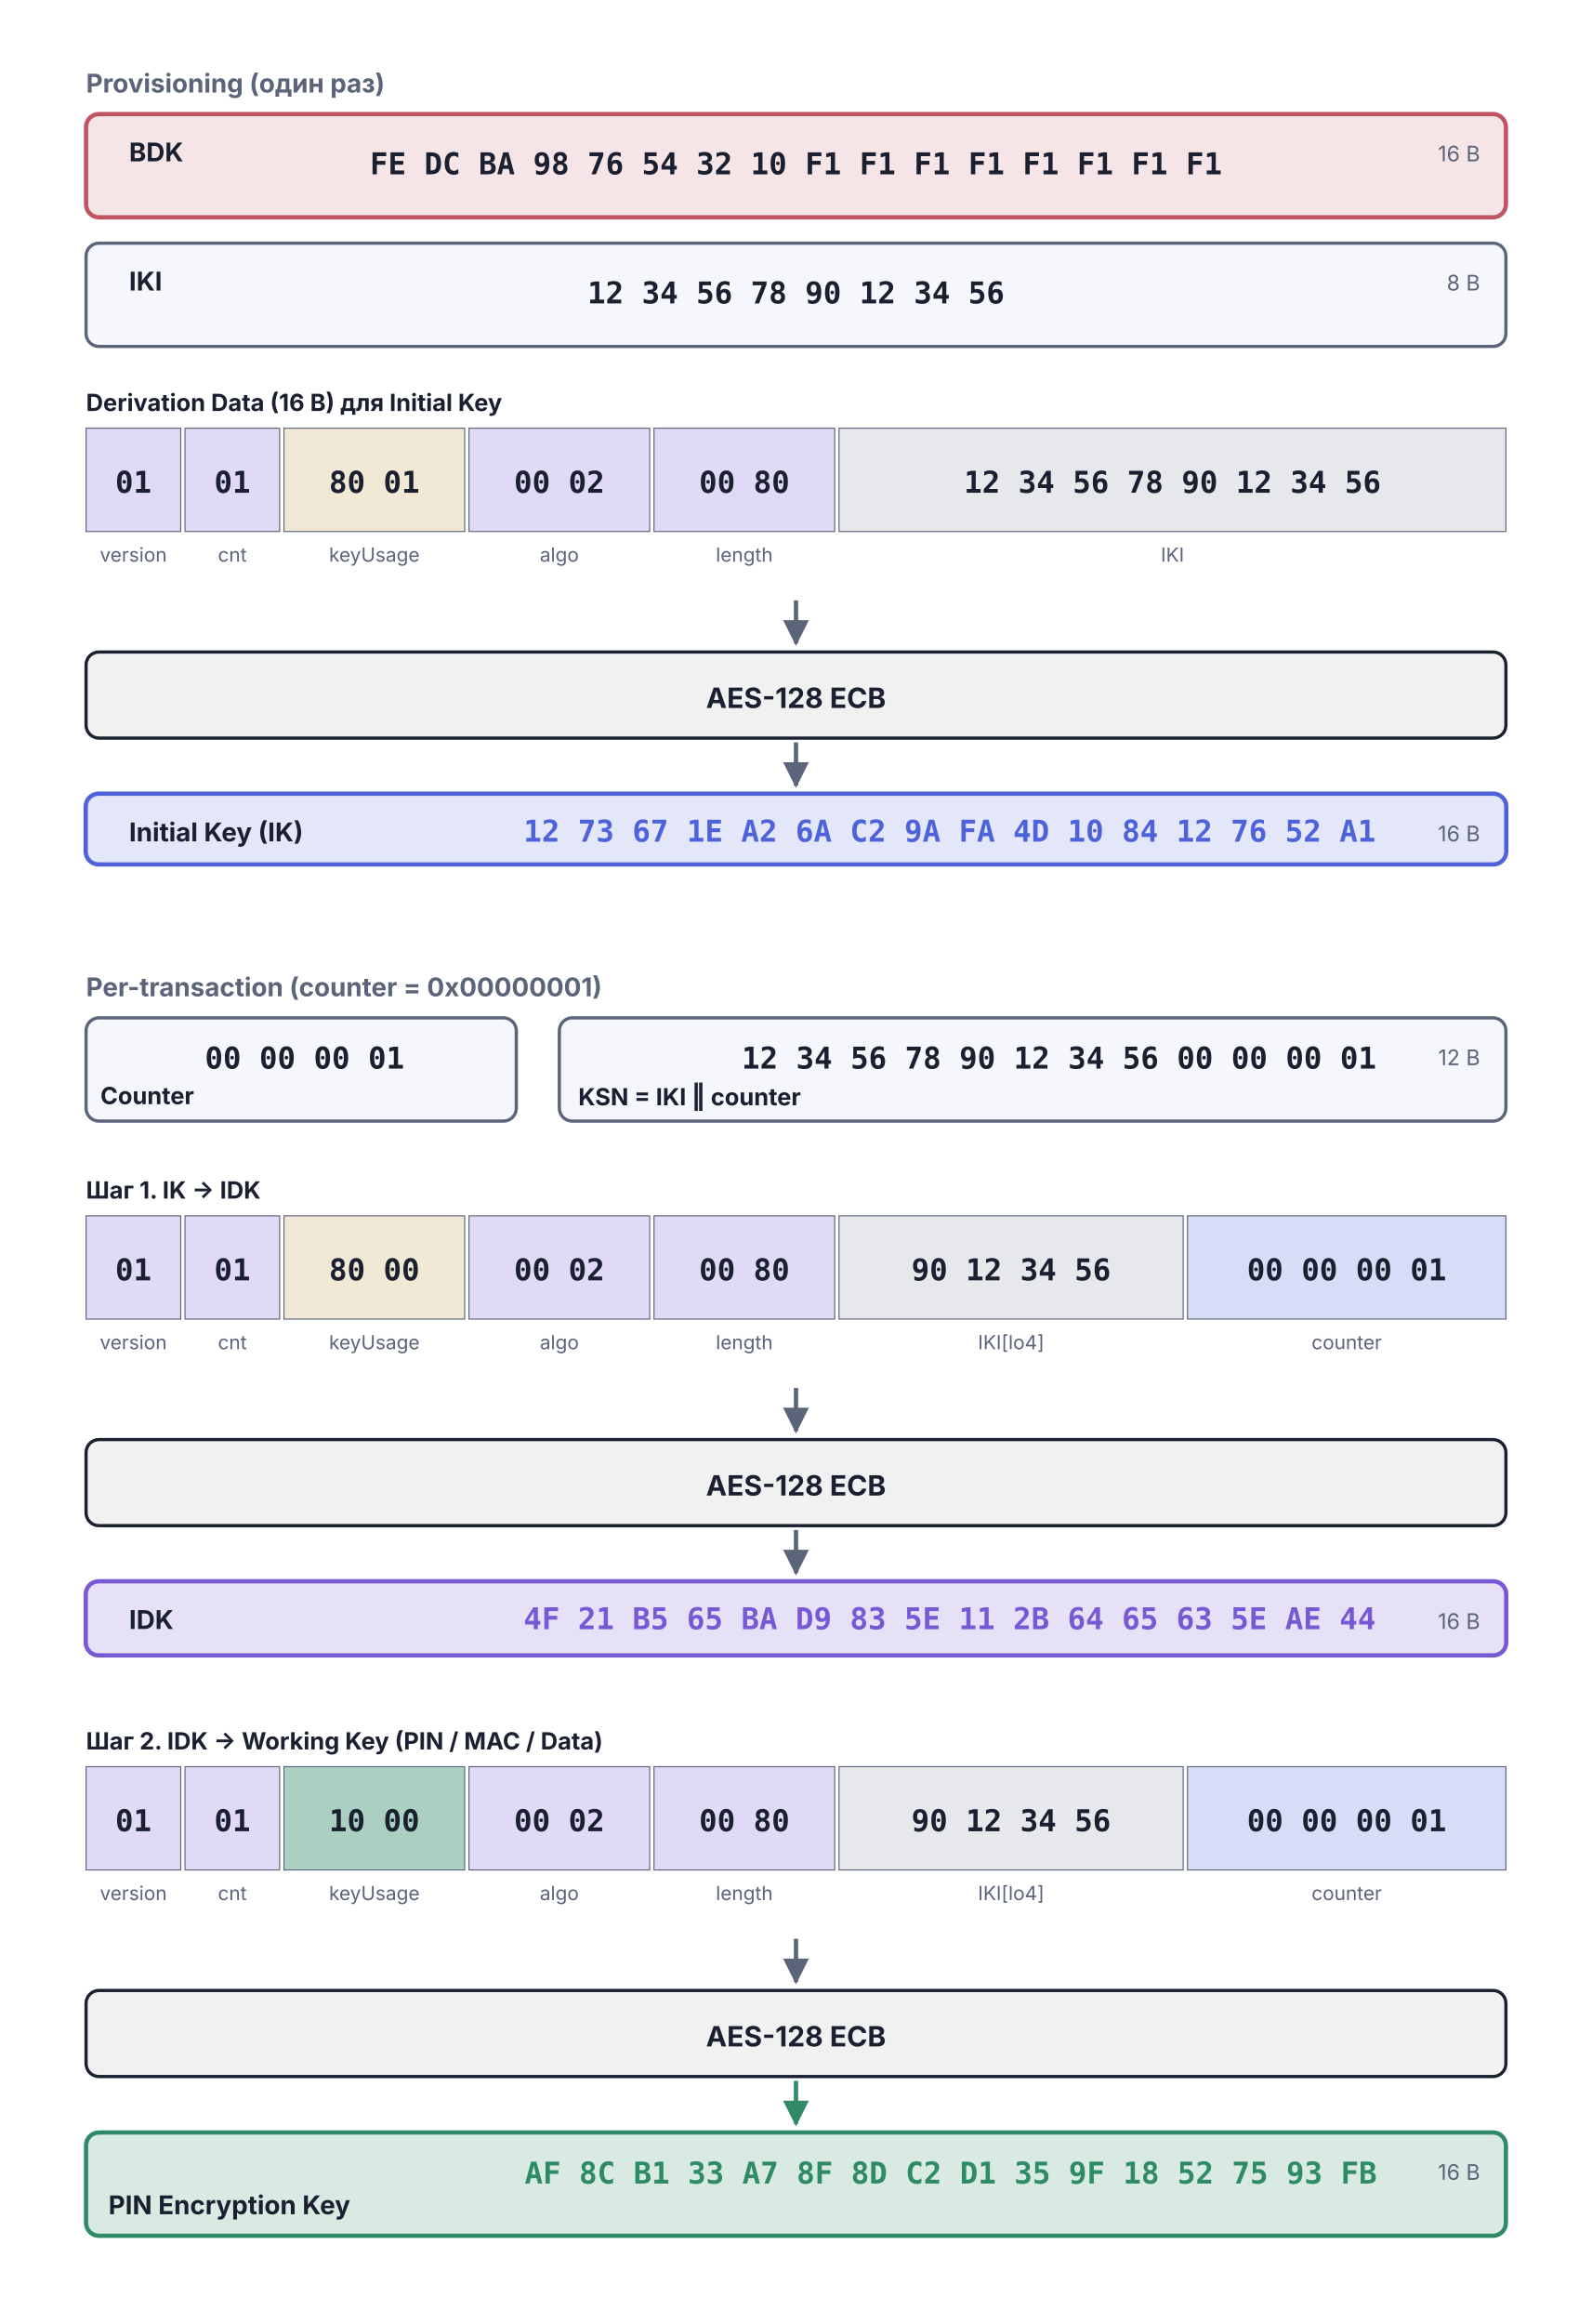
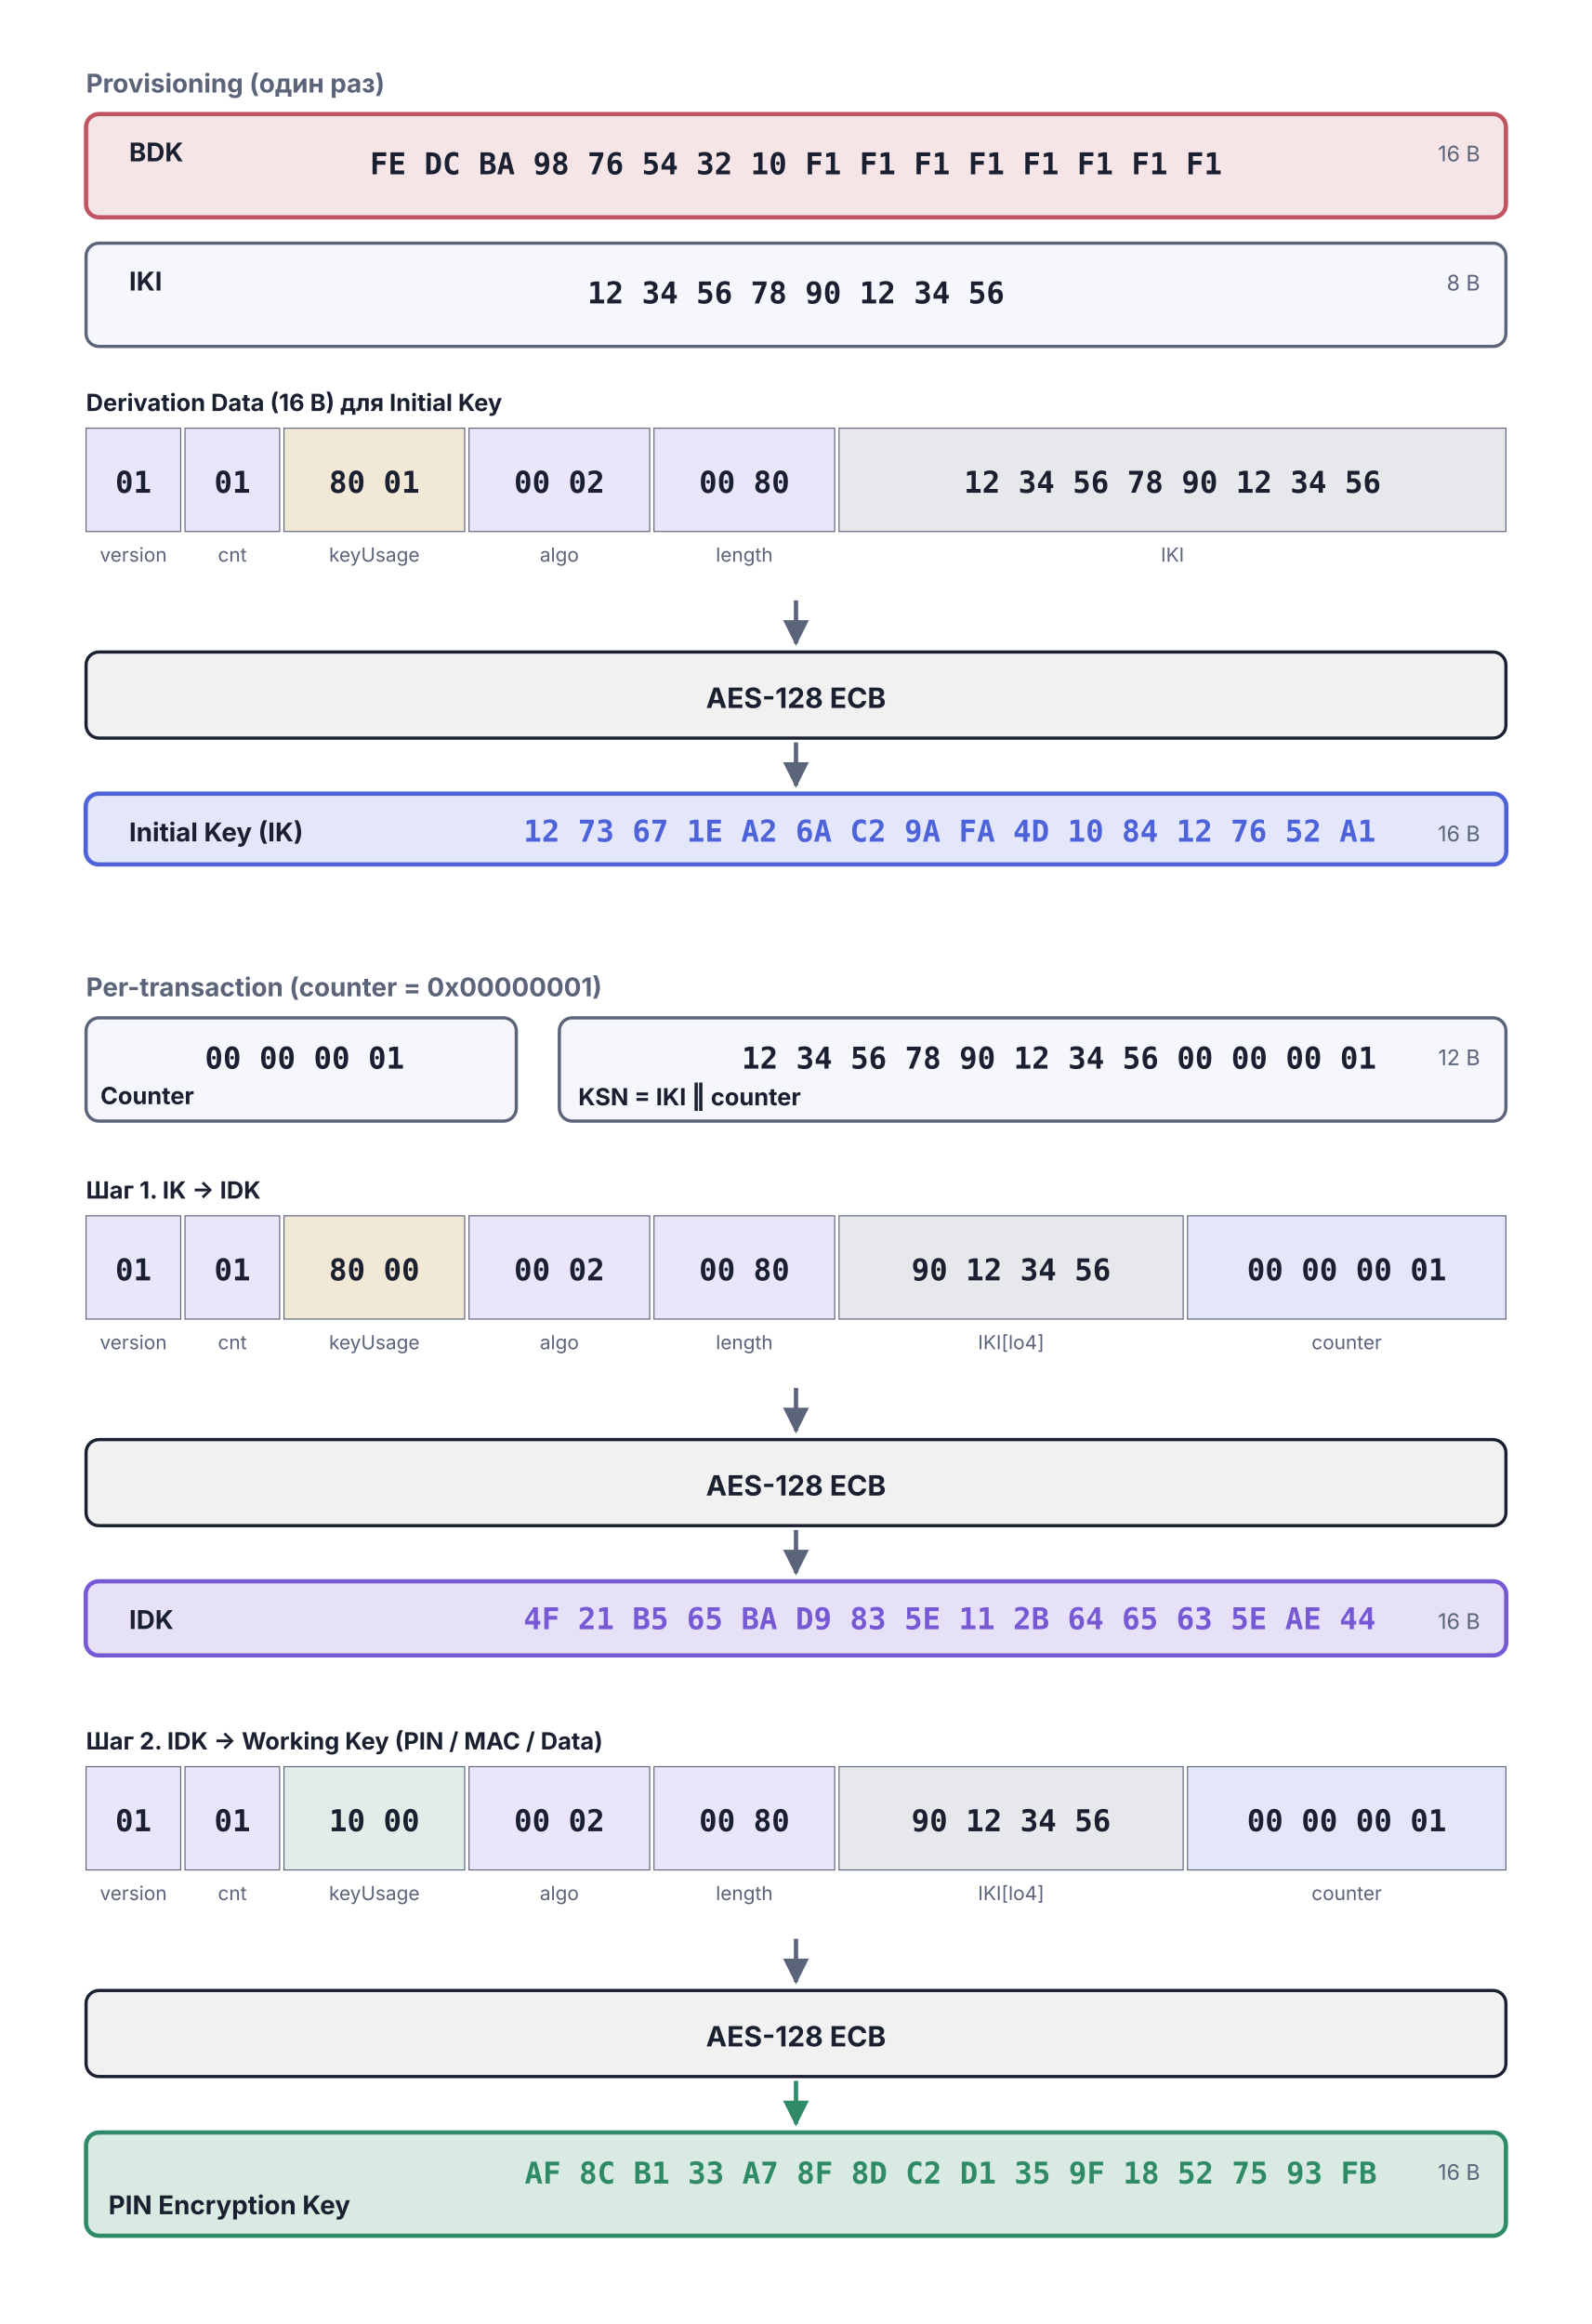
<svg xmlns="http://www.w3.org/2000/svg" viewBox="0 50 740 1030" width="740" height="1080" version="1.1" id="svg70">
  <defs id="defs2">
    <marker id="arr-Muted" viewBox="0 0 10 10" refX="9" refY="5" markerWidth="6" markerHeight="6" orient="auto">
      <path d="M0,0 L10,5 L0,10 Z" fill="#5C647A" id="path1" />
    </marker>
    <marker id="arr-Good" viewBox="0 0 10 10" refX="9" refY="5" markerWidth="6" markerHeight="6" orient="auto">
      <path d="M0,0 L10,5 L0,10 Z" fill="#2F8B67" id="path2" />
    </marker>
  </defs>
  <style id="style2">
  .mono { font-family: 'JetBrains Mono', 'SF Mono', Menlo, monospace; }
  .ui { font-family: Inter, -apple-system, BlinkMacSystemFont, 'Helvetica Neue', Arial, sans-serif; }
</style>
  <text x="40" y="68" class="ui" font-size="12" font-weight="bold" fill="#5C647A" id="text3">Provisioning (один раз)</text>
  <rect x="40" y="78" width="660" height="48" rx="6" fill="#C15462" fill-opacity="0.15" stroke="#C15462" stroke-width="2" id="rect3" />
  <text x="60" y="100" class="ui" font-size="12" font-weight="bold" fill="#1A2030" id="text4">BDK</text>
  <text x="370" y="106" text-anchor="middle" class="mono" font-size="14" font-weight="bold" fill="#1A2030" id="text5">FE DC BA 98 76 54 32 10 F1 F1 F1 F1 F1 F1 F1 F1</text>
  <text x="688" y="100" text-anchor="end" class="ui" font-size="10" fill="#5C647A" id="text6">16 B</text>
  <rect x="40" y="138" width="660" height="48" rx="6" fill="#F5F7FD" stroke="#5C647A" stroke-width="1.5" id="rect6" />
  <text x="60" y="160" class="ui" font-size="12" font-weight="bold" fill="#1A2030" id="text7">IKI</text>
  <text x="370" y="166" text-anchor="middle" class="mono" font-size="14" font-weight="bold" fill="#1A2030" id="text8">12 34 56 78 90 12 34 56</text>
  <text x="688" y="160" text-anchor="end" class="ui" font-size="10" fill="#5C647A" id="text9">8 B</text>
  <text x="40" y="216" class="ui" font-size="11" font-weight="bold" fill="#1A2030" id="text10">Derivation Data (16 B) для Initial Key</text>
-   <rect x="40" y="224" width="44" height="48" fill="#7759D6" fill-opacity="0.22" stroke="#5C647A" stroke-width="0.5" id="rect10" />
+   <rect x="40" y="224" width="44" height="48" fill="#7759D6" fill-opacity="0.15" stroke="#5C647A" stroke-width="0.5" id="rect10" />
  <text x="62" y="254" text-anchor="middle" class="mono" font-size="14" font-weight="bold" fill="#1A2030" id="text11">01</text>
  <text x="62" y="286" text-anchor="middle" class="ui" font-size="9" fill="#5C647A" id="text12">version</text>
-   <rect x="86" y="224" width="44" height="48" fill="#7759D6" fill-opacity="0.22" stroke="#5C647A" stroke-width="0.5" id="rect12" />
+   <rect x="86" y="224" width="44" height="48" fill="#7759D6" fill-opacity="0.15" stroke="#5C647A" stroke-width="0.5" id="rect12" />
  <text x="108" y="254" text-anchor="middle" class="mono" font-size="14" font-weight="bold" fill="#1A2030" id="text13">01</text>
  <text x="108" y="286" text-anchor="middle" class="ui" font-size="9" fill="#5C647A" id="text14">cnt</text>
  <rect x="132" y="224" width="84" height="48" fill="#B8821C" fill-opacity="0.18" stroke="#5C647A" stroke-width="0.5" id="rect14" />
  <text x="174" y="254" text-anchor="middle" class="mono" font-size="14" font-weight="bold" fill="#1A2030" id="text15">80 01</text>
  <text x="174" y="286" text-anchor="middle" class="ui" font-size="9" fill="#5C647A" id="text16">keyUsage</text>
-   <rect x="218" y="224" width="84" height="48" fill="#7759D6" fill-opacity="0.22" stroke="#5C647A" stroke-width="0.5" id="rect16" />
+   <rect x="218" y="224" width="84" height="48" fill="#7759D6" fill-opacity="0.15" stroke="#5C647A" stroke-width="0.5" id="rect16" />
  <text x="260" y="254" text-anchor="middle" class="mono" font-size="14" font-weight="bold" fill="#1A2030" id="text17">00 02</text>
  <text x="260" y="286" text-anchor="middle" class="ui" font-size="9" fill="#5C647A" id="text18">algo</text>
-   <rect x="304" y="224" width="84" height="48" fill="#7759D6" fill-opacity="0.22" stroke="#5C647A" stroke-width="0.5" id="rect18" />
+   <rect x="304" y="224" width="84" height="48" fill="#7759D6" fill-opacity="0.15" stroke="#5C647A" stroke-width="0.5" id="rect18" />
  <text x="346" y="254" text-anchor="middle" class="mono" font-size="14" font-weight="bold" fill="#1A2030" id="text19">00 80</text>
  <text x="346" y="286" text-anchor="middle" class="ui" font-size="9" fill="#5C647A" id="text20">length</text>
  <rect x="390" y="224" width="310" height="48" fill="#5C647A" fill-opacity="0.15" stroke="#5C647A" stroke-width="0.5" id="rect20" />
  <text x="545" y="254" text-anchor="middle" class="mono" font-size="14" font-weight="bold" fill="#1A2030" id="text21">12 34 56 78 90 12 34 56</text>
  <text x="545" y="286" text-anchor="middle" class="ui" font-size="9" fill="#5C647A" id="text22">IKI</text>
  <line x1="370" y1="304" x2="370" y2="324" stroke="#5C647A" stroke-width="2" marker-end="url(#arr-Muted)" id="line22" />
  <rect x="40" y="328" width="660" height="40" rx="6" fill="#1A2030" fill-opacity="0.06" stroke="#1A2030" stroke-width="1.5" id="rect22" />
  <text x="370" y="354" text-anchor="middle" class="ui" font-size="13" font-weight="bold" fill="#1A2030" id="text23">AES-128 ECB</text>
  <line x1="370" y1="370" x2="370" y2="390" stroke="#5C647A" stroke-width="2" marker-end="url(#arr-Muted)" id="line23" />
  <rect x="39.828" y="393.828" width="660.344" height="32.885" rx="6.003" fill="#4e63d9" fill-opacity="0.15" stroke="#4e63d9" stroke-width="2" id="rect23" />
  <text x="60" y="416" class="ui" font-size="12" font-weight="bold" fill="#1A2030" id="text24">Initial Key (IK)</text>
  <text x="441.43" y="416.136" text-anchor="middle" class="mono" font-size="14px" font-weight="bold" fill="#4e63d9" id="text25">12 73 67 1E A2 6A C2 9A FA 4D 10 84 12 76 52 A1</text>
  <text x="688" y="416" text-anchor="end" class="ui" font-size="10" fill="#5C647A" id="text26">16 B</text>
  <text x="40" y="488" class="ui" font-size="12" font-weight="bold" fill="#5C647A" id="text27">Per-transaction (counter = 0x00000001)</text>
  <rect x="40" y="498" width="200" height="48" rx="6" fill="#F5F7FD" stroke="#5C647A" stroke-width="1.5" id="rect27" />
  <text x="46.673" y="538.124" class="ui" font-size="11px" font-weight="bold" fill="#1a2030" id="text28">Counter</text>
  <text x="141.599" y="521.607" text-anchor="middle" class="mono" font-size="14px" font-weight="bold" fill="#1a2030" id="text29">00 00 00 01</text>
  <rect x="260" y="498" width="440" height="48" rx="6" fill="#F5F7FD" stroke="#5C647A" stroke-width="1.5" id="rect29" />
  <text x="268.806" y="538.657" class="ui" font-size="11px" font-weight="bold" fill="#1a2030" id="text30">KSN = IKI ‖ counter</text>
  <text x="492.26" y="521.607" text-anchor="middle" class="mono" font-size="14px" font-weight="bold" fill="#1a2030" id="text31">12 34 56 78 90 12 34 56 00 00 00 01</text>
  <text x="688" y="520" text-anchor="end" class="ui" font-size="10" fill="#5C647A" id="text32">12 B</text>
  <text x="40" y="582" class="ui" font-size="11" font-weight="bold" fill="#1A2030" id="text33">Шаг 1. IK → IDK</text>
-   <rect x="40" y="590" width="44" height="48" fill="#7759D6" fill-opacity="0.22" stroke="#5C647A" stroke-width="0.5" id="rect33" />
+   <rect x="40" y="590" width="44" height="48" fill="#7759D6" fill-opacity="0.15" stroke="#5C647A" stroke-width="0.5" id="rect33" />
  <text x="62" y="620" text-anchor="middle" class="mono" font-size="14" font-weight="bold" fill="#1A2030" id="text34">01</text>
  <text x="62" y="652" text-anchor="middle" class="ui" font-size="9" fill="#5C647A" id="text35">version</text>
-   <rect x="86" y="590" width="44" height="48" fill="#7759D6" fill-opacity="0.22" stroke="#5C647A" stroke-width="0.5" id="rect35" />
+   <rect x="86" y="590" width="44" height="48" fill="#7759D6" fill-opacity="0.15" stroke="#5C647A" stroke-width="0.5" id="rect35" />
  <text x="108" y="620" text-anchor="middle" class="mono" font-size="14" font-weight="bold" fill="#1A2030" id="text36">01</text>
  <text x="108" y="652" text-anchor="middle" class="ui" font-size="9" fill="#5C647A" id="text37">cnt</text>
  <rect x="132" y="590" width="84" height="48" fill="#B8821C" fill-opacity="0.18" stroke="#5C647A" stroke-width="0.5" id="rect37" />
  <text x="174" y="620" text-anchor="middle" class="mono" font-size="14" font-weight="bold" fill="#1A2030" id="text38">80 00</text>
  <text x="174" y="652" text-anchor="middle" class="ui" font-size="9" fill="#5C647A" id="text39">keyUsage</text>
-   <rect x="218" y="590" width="84" height="48" fill="#7759D6" fill-opacity="0.22" stroke="#5C647A" stroke-width="0.5" id="rect39" />
+   <rect x="218" y="590" width="84" height="48" fill="#7759D6" fill-opacity="0.15" stroke="#5C647A" stroke-width="0.5" id="rect39" />
  <text x="260" y="620" text-anchor="middle" class="mono" font-size="14" font-weight="bold" fill="#1A2030" id="text40">00 02</text>
  <text x="260" y="652" text-anchor="middle" class="ui" font-size="9" fill="#5C647A" id="text41">algo</text>
-   <rect x="304" y="590" width="84" height="48" fill="#7759D6" fill-opacity="0.22" stroke="#5C647A" stroke-width="0.5" id="rect41" />
+   <rect x="304" y="590" width="84" height="48" fill="#7759D6" fill-opacity="0.15" stroke="#5C647A" stroke-width="0.5" id="rect41" />
  <text x="346" y="620" text-anchor="middle" class="mono" font-size="14" font-weight="bold" fill="#1A2030" id="text42">00 80</text>
  <text x="346" y="652" text-anchor="middle" class="ui" font-size="9" fill="#5C647A" id="text43">length</text>
  <rect x="390" y="590" width="160" height="48" fill="#5C647A" fill-opacity="0.15" stroke="#5C647A" stroke-width="0.5" id="rect43" />
  <text x="470" y="620" text-anchor="middle" class="mono" font-size="14" font-weight="bold" fill="#1A2030" id="text44">90 12 34 56</text>
  <text x="470" y="652" text-anchor="middle" class="ui" font-size="9" fill="#5C647A" id="text45">IKI[lo4]</text>
-   <rect x="552" y="590" width="148" height="48" fill="#4E63D9" fill-opacity="0.22" stroke="#5C647A" stroke-width="0.5" id="rect45" />
+   <rect x="552" y="590" width="148" height="48" fill="#4E63D9" fill-opacity="0.15" stroke="#5C647A" stroke-width="0.5" id="rect45" />
  <text x="626" y="620" text-anchor="middle" class="mono" font-size="14" font-weight="bold" fill="#1A2030" id="text46">00 00 00 01</text>
  <text x="626" y="652" text-anchor="middle" class="ui" font-size="9" fill="#5C647A" id="text47">counter</text>
  <line x1="370" y1="670" x2="370" y2="690" stroke="#5C647A" stroke-width="2" marker-end="url(#arr-Muted)" id="line47" />
  <rect x="40" y="694" width="660" height="40" rx="6" fill="#1A2030" fill-opacity="0.06" stroke="#1A2030" stroke-width="1.5" id="rect47" />
  <text x="370" y="720" text-anchor="middle" class="ui" font-size="13" font-weight="bold" fill="#1A2030" id="text48">AES-128 ECB</text>
  <line x1="370" y1="736" x2="370" y2="756" stroke="#5C647A" stroke-width="2" marker-end="url(#arr-Muted)" id="line48" />
  <rect x="39.847" y="759.847" width="660.305" height="34.446" rx="6.003" fill="#7759d6" fill-opacity="0.18" stroke="#7759d6" stroke-width="2" id="rect48" />
  <text x="60" y="782" class="ui" font-size="12" font-weight="bold" fill="#1A2030" id="text49">IDK</text>
  <text x="441.43" y="782.136" text-anchor="middle" class="mono" font-size="14px" font-weight="bold" fill="#7759d6" id="text50">4F 21 B5 65 BA D9 83 5E 11 2B 64 65 63 5E AE 44</text>
  <text x="688" y="782" text-anchor="end" class="ui" font-size="10" fill="#5C647A" id="text51">16 B</text>
  <text x="40" y="838" class="ui" font-size="11" font-weight="bold" fill="#1A2030" id="text52">Шаг 2. IDK → Working Key (PIN / MAC / Data)</text>
-   <rect x="40" y="846" width="44" height="48" fill="#7759D6" fill-opacity="0.22" stroke="#5C647A" stroke-width="0.5" id="rect52" />
+   <rect x="40" y="846" width="44" height="48" fill="#7759D6" fill-opacity="0.15" stroke="#5C647A" stroke-width="0.5" id="rect52" />
  <text x="62" y="876" text-anchor="middle" class="mono" font-size="14" font-weight="bold" fill="#1A2030" id="text53">01</text>
  <text x="62" y="908" text-anchor="middle" class="ui" font-size="9" fill="#5C647A" id="text54">version</text>
-   <rect x="86" y="846" width="44" height="48" fill="#7759D6" fill-opacity="0.22" stroke="#5C647A" stroke-width="0.5" id="rect54" />
+   <rect x="86" y="846" width="44" height="48" fill="#7759D6" fill-opacity="0.15" stroke="#5C647A" stroke-width="0.5" id="rect54" />
  <text x="108" y="876" text-anchor="middle" class="mono" font-size="14" font-weight="bold" fill="#1A2030" id="text55">01</text>
  <text x="108" y="908" text-anchor="middle" class="ui" font-size="9" fill="#5C647A" id="text56">cnt</text>
-   <rect x="132" y="846" width="84" height="48" fill="#2F8B67" fill-opacity="0.40" stroke="#5C647A" stroke-width="0.5" id="rect56" />
+   <rect x="132" y="846" width="84" height="48" fill="#2F8B67" fill-opacity="0.15" stroke="#5C647A" stroke-width="0.5" id="rect56" />
  <text x="174" y="876" text-anchor="middle" class="mono" font-size="14" font-weight="bold" fill="#1A2030" id="text57">10 00</text>
  <text x="174" y="908" text-anchor="middle" class="ui" font-size="9" fill="#5C647A" id="text58">keyUsage</text>
-   <rect x="218" y="846" width="84" height="48" fill="#7759D6" fill-opacity="0.22" stroke="#5C647A" stroke-width="0.5" id="rect58" />
+   <rect x="218" y="846" width="84" height="48" fill="#7759D6" fill-opacity="0.15" stroke="#5C647A" stroke-width="0.5" id="rect58" />
  <text x="260" y="876" text-anchor="middle" class="mono" font-size="14" font-weight="bold" fill="#1A2030" id="text59">00 02</text>
  <text x="260" y="908" text-anchor="middle" class="ui" font-size="9" fill="#5C647A" id="text60">algo</text>
-   <rect x="304" y="846" width="84" height="48" fill="#7759D6" fill-opacity="0.22" stroke="#5C647A" stroke-width="0.5" id="rect60" />
+   <rect x="304" y="846" width="84" height="48" fill="#7759D6" fill-opacity="0.15" stroke="#5C647A" stroke-width="0.5" id="rect60" />
  <text x="346" y="876" text-anchor="middle" class="mono" font-size="14" font-weight="bold" fill="#1A2030" id="text61">00 80</text>
  <text x="346" y="908" text-anchor="middle" class="ui" font-size="9" fill="#5C647A" id="text62">length</text>
  <rect x="390" y="846" width="160" height="48" fill="#5C647A" fill-opacity="0.15" stroke="#5C647A" stroke-width="0.5" id="rect62" />
  <text x="470" y="876" text-anchor="middle" class="mono" font-size="14" font-weight="bold" fill="#1A2030" id="text63">90 12 34 56</text>
  <text x="470" y="908" text-anchor="middle" class="ui" font-size="9" fill="#5C647A" id="text64">IKI[lo4]</text>
-   <rect x="552" y="846" width="148" height="48" fill="#4E63D9" fill-opacity="0.22" stroke="#5C647A" stroke-width="0.5" id="rect64" />
+   <rect x="552" y="846" width="148" height="48" fill="#4E63D9" fill-opacity="0.15" stroke="#5C647A" stroke-width="0.5" id="rect64" />
  <text x="626" y="876" text-anchor="middle" class="mono" font-size="14" font-weight="bold" fill="#1A2030" id="text65">00 00 00 01</text>
  <text x="626" y="908" text-anchor="middle" class="ui" font-size="9" fill="#5C647A" id="text66">counter</text>
  <line x1="370" y1="926" x2="370" y2="946" stroke="#5C647A" stroke-width="2" marker-end="url(#arr-Muted)" id="line66" />
  <rect x="40" y="950" width="660" height="40" rx="6" fill="#1A2030" fill-opacity="0.06" stroke="#1A2030" stroke-width="1.5" id="rect66" />
  <text x="370" y="976" text-anchor="middle" class="ui" font-size="13" font-weight="bold" fill="#1A2030" id="text67">AES-128 ECB</text>
  <line x1="370" y1="992" x2="370" y2="1012" stroke="#2F8B67" stroke-width="2" marker-end="url(#arr-Good)" id="line67" />
  <rect x="40" y="1016" width="660" height="48" rx="6" fill="#2F8B67" fill-opacity="0.18" stroke="#2F8B67" stroke-width="2" id="rect67" />
  <text x="50.405" y="1053.992" class="ui" font-size="12px" font-weight="bold" fill="#1a2030" id="text68">PIN Encryption Key</text>
  <text x="441.963" y="1039.736" text-anchor="middle" class="mono" font-size="14px" font-weight="bold" fill="#2f8b67" id="text69">AF 8C B1 33 A7 8F 8D C2 D1 35 9F 18 52 75 93 FB</text>
  <text x="688" y="1038" text-anchor="end" class="ui" font-size="10" fill="#5C647A" id="text70">16 B</text>
</svg>
